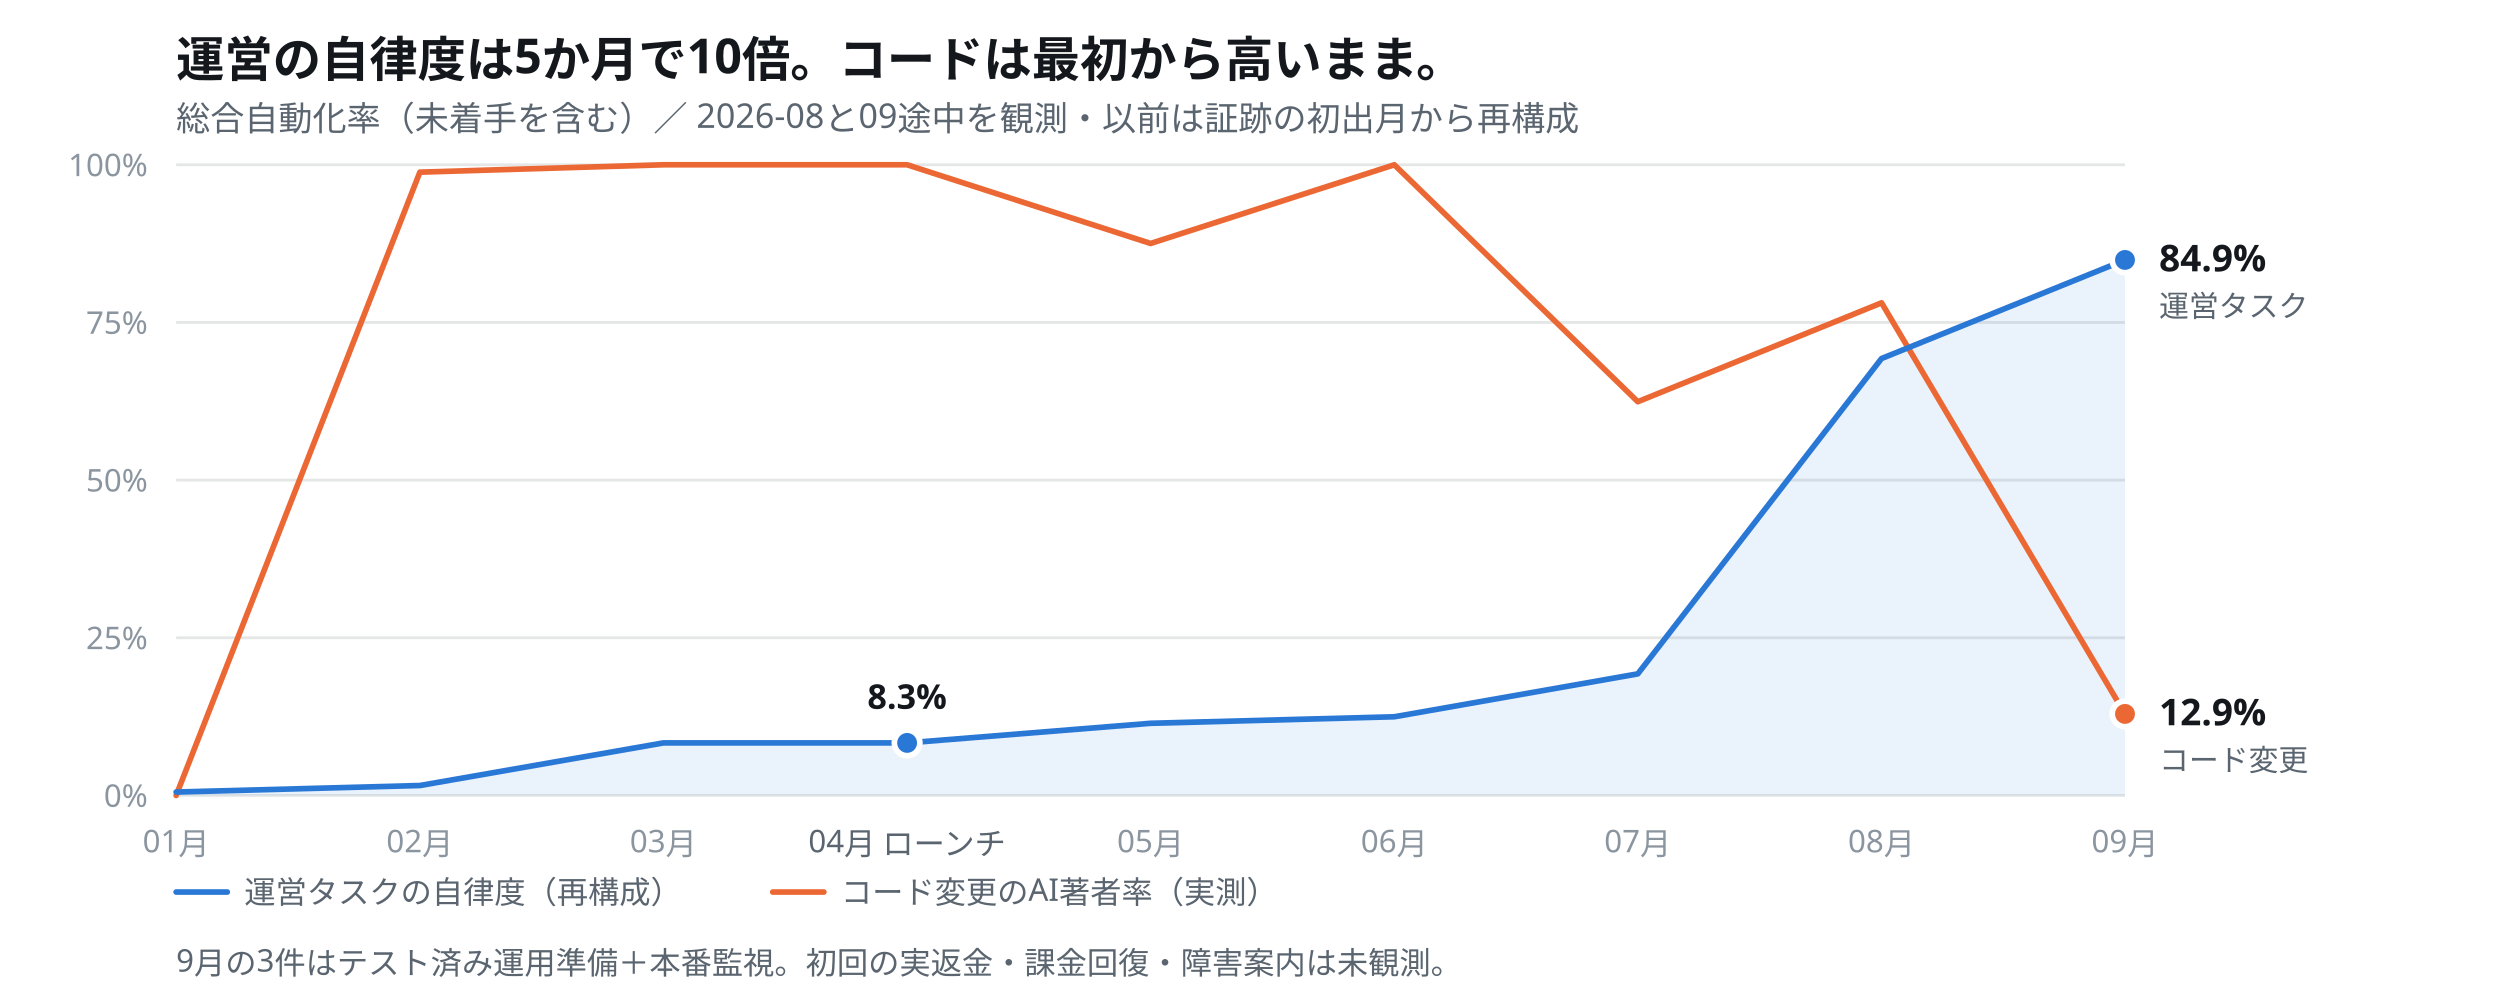
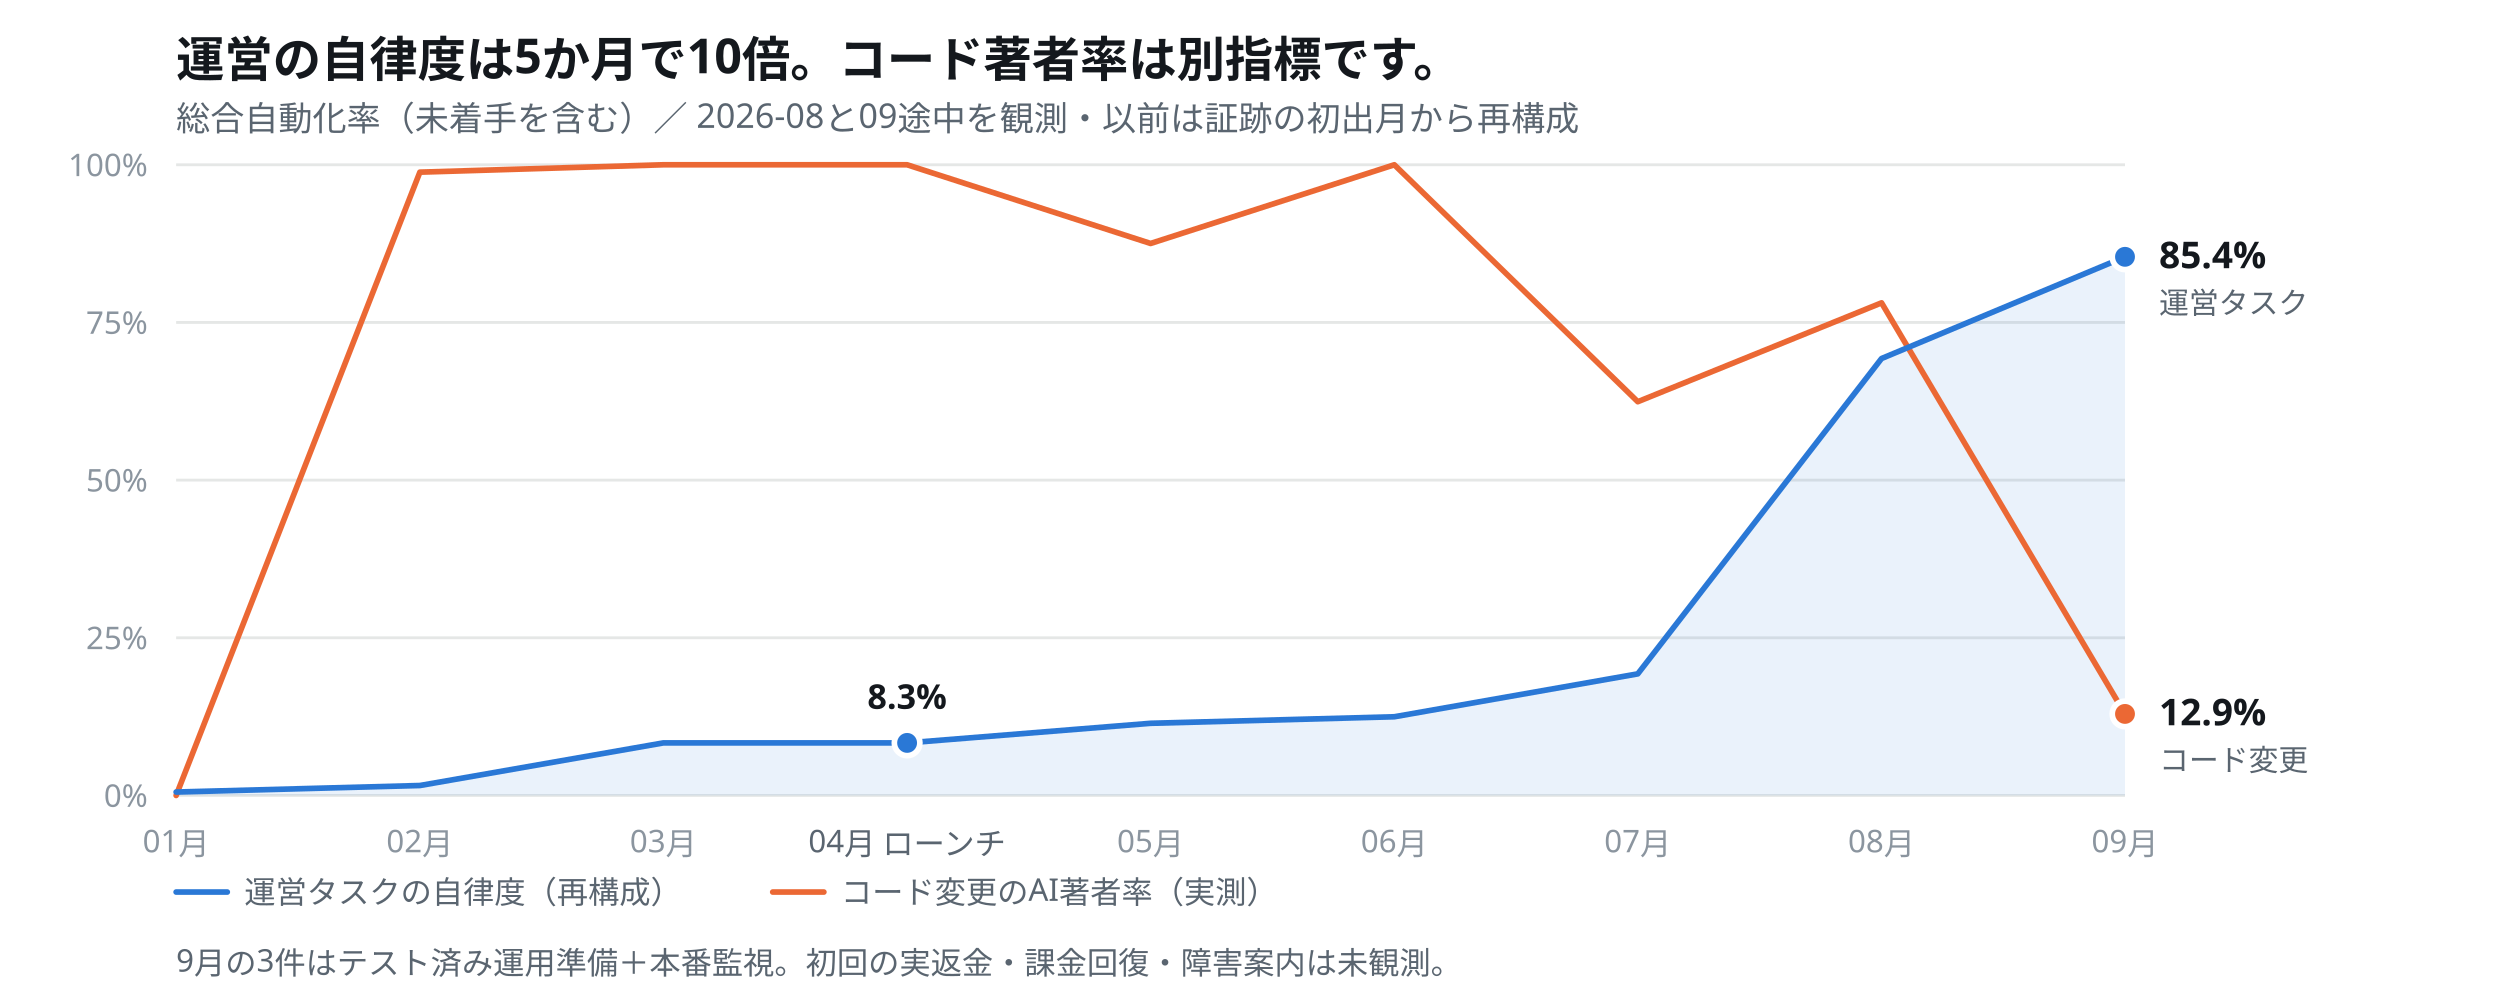
<svg xmlns="http://www.w3.org/2000/svg" viewBox="0 0 880 352" width="880" height="352" font-family="'Zen Kaku Gothic New','Hiragino Sans','Noto Sans JP',sans-serif" role="img" aria-label="運営タスクの自律度とコード変更のAI比率の月次推移">
  <rect width="880" height="352" fill="#ffffff" />
-   <text x="62" y="27" fill="#14181d" font-size="17" font-weight="700">運営の自律度は5か月で10倍。コードは最初から高いまま。</text>
+   <text x="62" y="27" fill="#14181d" font-size="17" font-weight="700">運営の自律度は5か月で10倍。コード著者率は別指標です。</text>
  <text x="62" y="46" fill="#5a6570" font-size="12">総合自動化率（未着手を含む）／ 2026-08と09途中を観測・以前は証跡の初出月から再構成</text>
  <line x1="62" y1="280.0" x2="748" y2="280.0" stroke="#e5e7e6" stroke-width="1" />
  <text x="52" y="284.0" fill="#8b959f" font-size="11" text-anchor="end" font-variant-numeric="tabular-nums">0%</text>
  <line x1="62" y1="224.5" x2="748" y2="224.5" stroke="#e5e7e6" stroke-width="1" />
  <text x="52" y="228.5" fill="#8b959f" font-size="11" text-anchor="end" font-variant-numeric="tabular-nums">25%</text>
  <line x1="62" y1="169.0" x2="748" y2="169.0" stroke="#e5e7e6" stroke-width="1" />
  <text x="52" y="173.0" fill="#8b959f" font-size="11" text-anchor="end" font-variant-numeric="tabular-nums">50%</text>
  <line x1="62" y1="113.5" x2="748" y2="113.5" stroke="#e5e7e6" stroke-width="1" />
  <text x="52" y="117.5" fill="#8b959f" font-size="11" text-anchor="end" font-variant-numeric="tabular-nums">75%</text>
  <line x1="62" y1="58.0" x2="748" y2="58.0" stroke="#e5e7e6" stroke-width="1" />
  <text x="52" y="62.0" fill="#8b959f" font-size="11" text-anchor="end" font-variant-numeric="tabular-nums">100%</text>
  <text x="62.0" y="300" fill="#8b959f" font-size="11" text-anchor="middle">01月</text>
  <text x="147.8" y="300" fill="#8b959f" font-size="11" text-anchor="middle">02月</text>
  <text x="233.5" y="300" fill="#8b959f" font-size="11" text-anchor="middle">03月</text>
  <text x="319.3" y="300" fill="#5a6570" font-size="11" text-anchor="middle">04月 ローンチ</text>
  <text x="405.0" y="300" fill="#8b959f" font-size="11" text-anchor="middle">05月</text>
  <text x="490.8" y="300" fill="#8b959f" font-size="11" text-anchor="middle">06月</text>
  <text x="576.5" y="300" fill="#8b959f" font-size="11" text-anchor="middle">07月</text>
  <text x="662.3" y="300" fill="#8b959f" font-size="11" text-anchor="middle">08月</text>
  <text x="748.0" y="300" fill="#8b959f" font-size="11" text-anchor="middle">09月</text>
-   <polygon points="62,280 62.0,278.8 147.8,276.5 233.5,261.5 319.3,261.5 405.0,254.6 490.8,252.3 576.5,237.2 662.3,126.2 748.0,91.5 748,280" fill="#2a78d6" fill-opacity="0.1" />
+   <polygon points="62,280 62.0,278.8 147.8,276.5 233.5,261.5 319.3,261.5 405.0,254.6 490.8,252.3 576.5,237.2 662.3,126.2 748.0,90.4 748,280" fill="#2a78d6" fill-opacity="0.1" />
  <polyline points="62.0,280.0 147.8,60.6 233.5,58.0 319.3,58.0 405.0,85.7 490.8,58.0 576.5,141.4 662.3,106.6 748.0,251.3" fill="none" stroke="#eb6834" stroke-width="2" stroke-linejoin="round" stroke-linecap="round" />
-   <polyline points="62.0,278.8 147.8,276.5 233.5,261.5 319.3,261.5 405.0,254.6 490.8,252.3 576.5,237.2 662.3,126.2 748.0,91.5" fill="none" stroke="#2a78d6" stroke-width="2" stroke-linejoin="round" stroke-linecap="round" />
-   <circle cx="748.0" cy="91.5" r="4.5" fill="#2a78d6" stroke="#ffffff" stroke-width="2" />
+   <polyline points="62.0,278.8 147.8,276.5 233.5,261.5 319.3,261.5 405.0,254.6 490.8,252.3 576.5,237.2 662.3,126.2 748.0,90.4" fill="none" stroke="#2a78d6" stroke-width="2" stroke-linejoin="round" stroke-linecap="round" />
+   <circle cx="748.0" cy="90.4" r="4.5" fill="#2a78d6" stroke="#ffffff" stroke-width="2" />
  <circle cx="748.0" cy="251.3" r="4.5" fill="#eb6834" stroke="#ffffff" stroke-width="2" />
  <circle cx="319.3" cy="261.5" r="4.5" fill="#2a78d6" stroke="#ffffff" stroke-width="2" />
-   <text x="760" y="95.5" fill="#14181d" font-size="13" font-weight="700" font-variant-numeric="tabular-nums">84.9%</text>
-   <text x="760" y="111.5" fill="#5a6570" font-size="10.5">運営タスク</text>
+   <text x="760" y="94.4" fill="#14181d" font-size="13" font-weight="700" font-variant-numeric="tabular-nums">85.4%</text>
+   <text x="760" y="110.4" fill="#5a6570" font-size="10.5">運営タスク</text>
  <text x="760" y="255.3" fill="#14181d" font-size="13" font-weight="700" font-variant-numeric="tabular-nums">12.9%</text>
  <text x="760" y="271.3" fill="#5a6570" font-size="10.5">コード変更</text>
  <text x="319.3" y="249.5" fill="#14181d" font-size="12" font-weight="700" text-anchor="middle" font-variant-numeric="tabular-nums">8.3%</text>
  <line x1="62" y1="314" x2="80" y2="314" stroke="#2a78d6" stroke-width="2" stroke-linecap="round" />
  <text x="86" y="318" fill="#5a6570" font-size="11">運営タスクの自律度（再構成）</text>
  <line x1="272" y1="314" x2="290" y2="314" stroke="#eb6834" stroke-width="2" stroke-linecap="round" />
  <text x="296" y="318" fill="#5a6570" font-size="11">コード変更のAI著者率（実測）</text>
  <text x="62" y="342" fill="#5a6570" font-size="11">9月の3件はテスト済み運用準備＋本番監視。初回の実返金・課金回復・障害案内は未観測。</text>
</svg>
